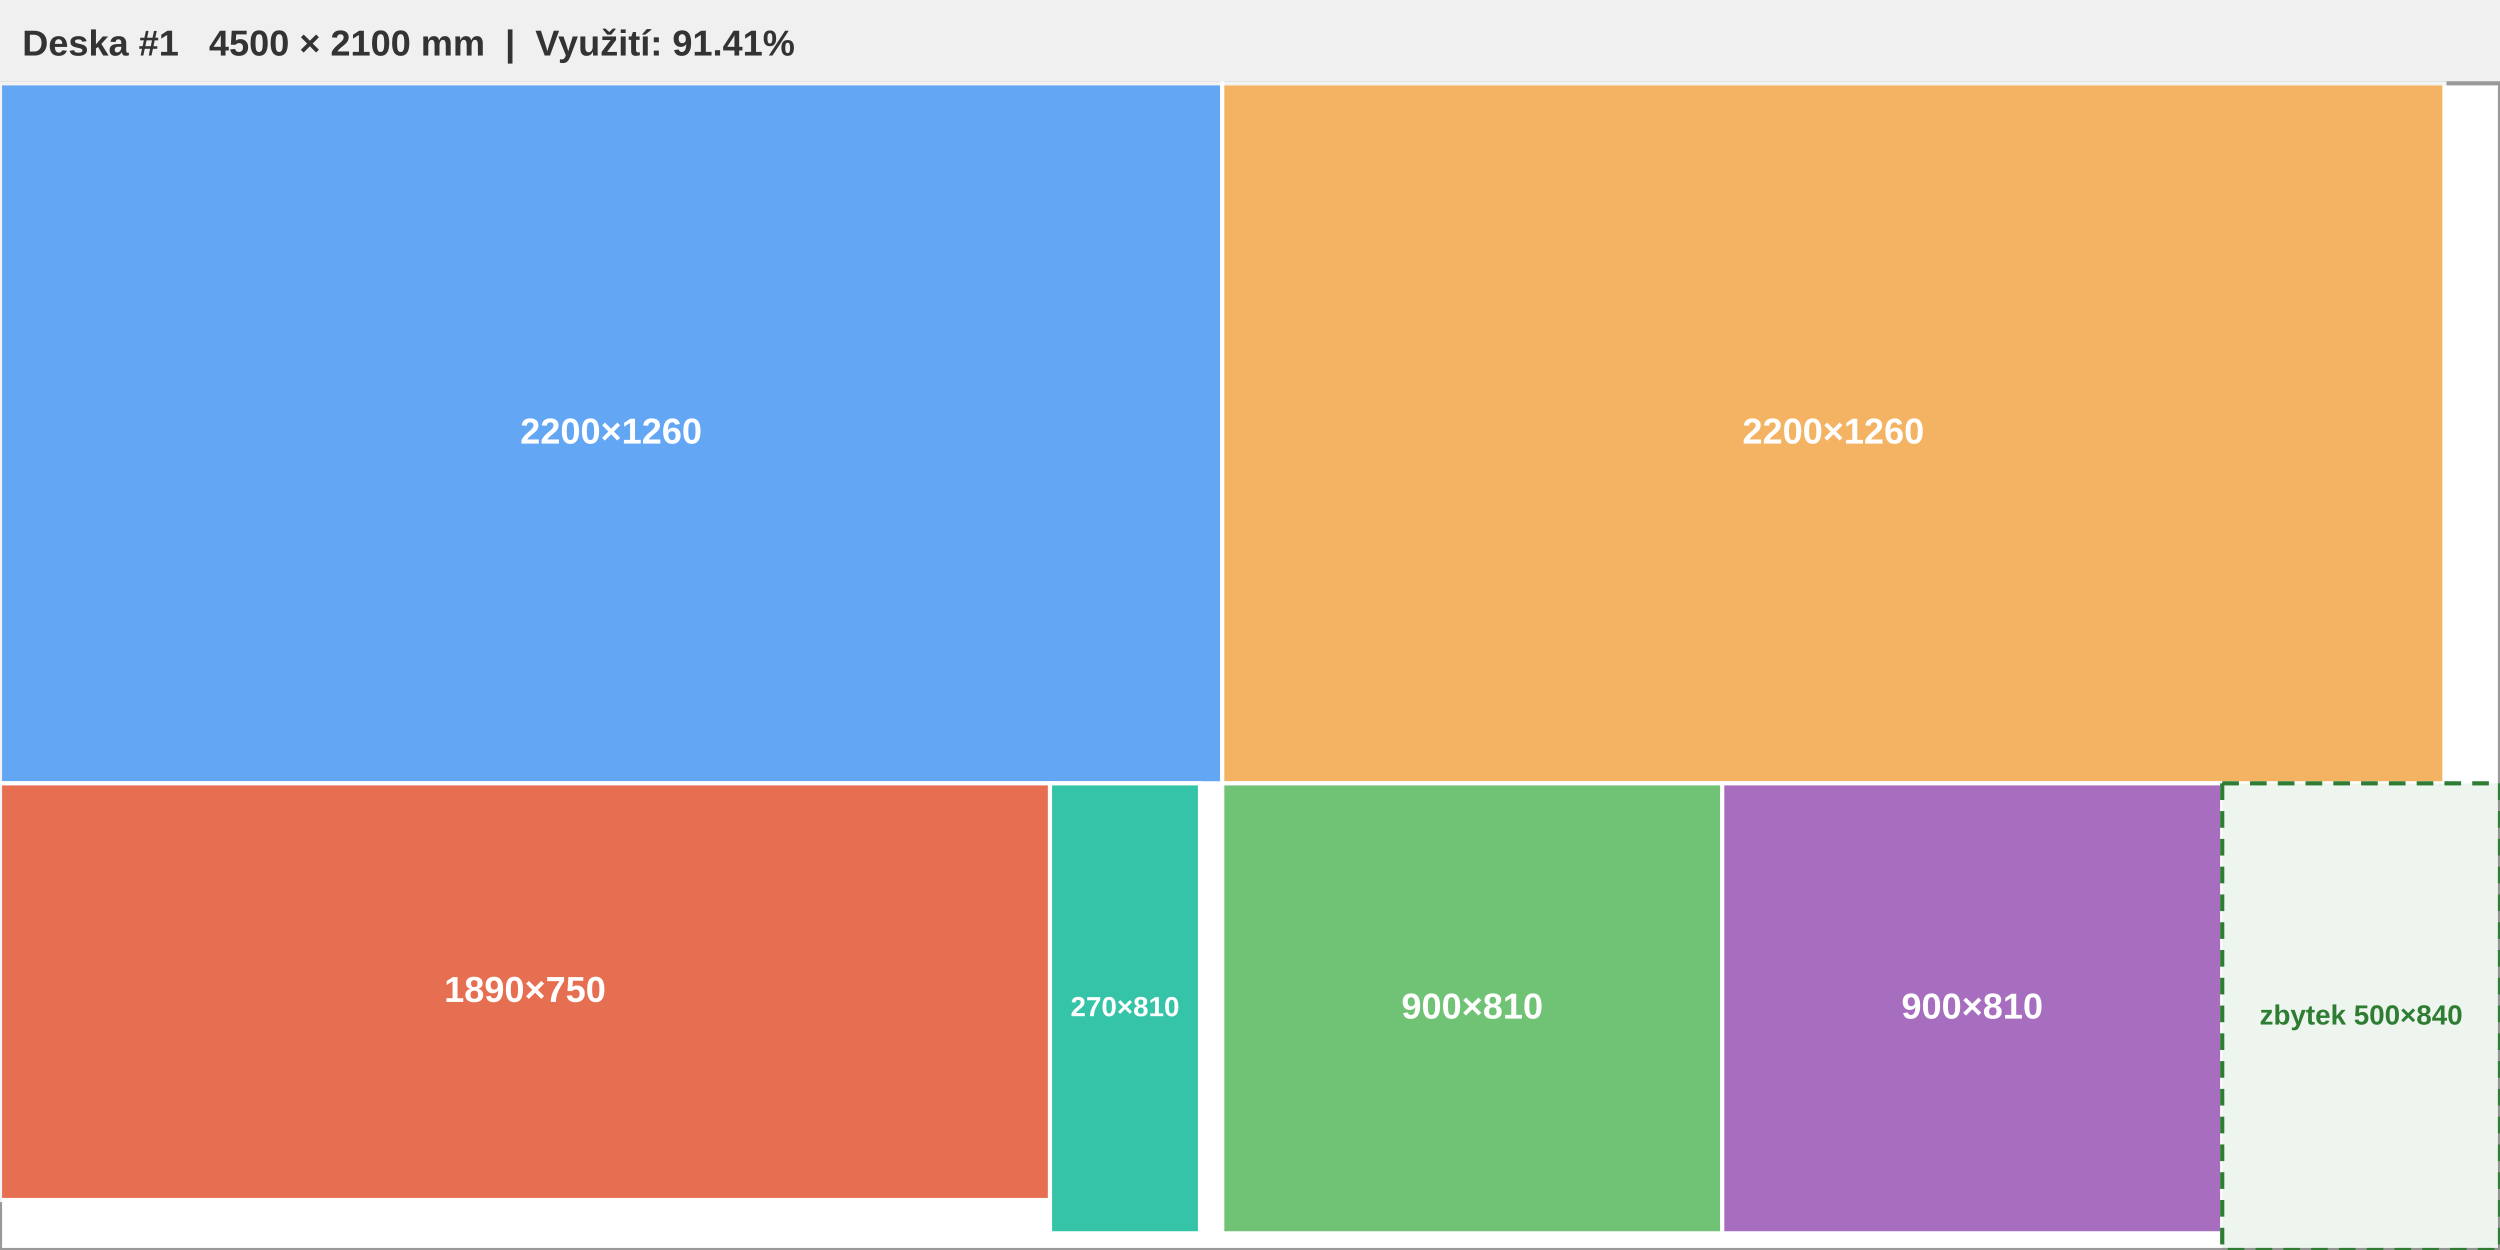
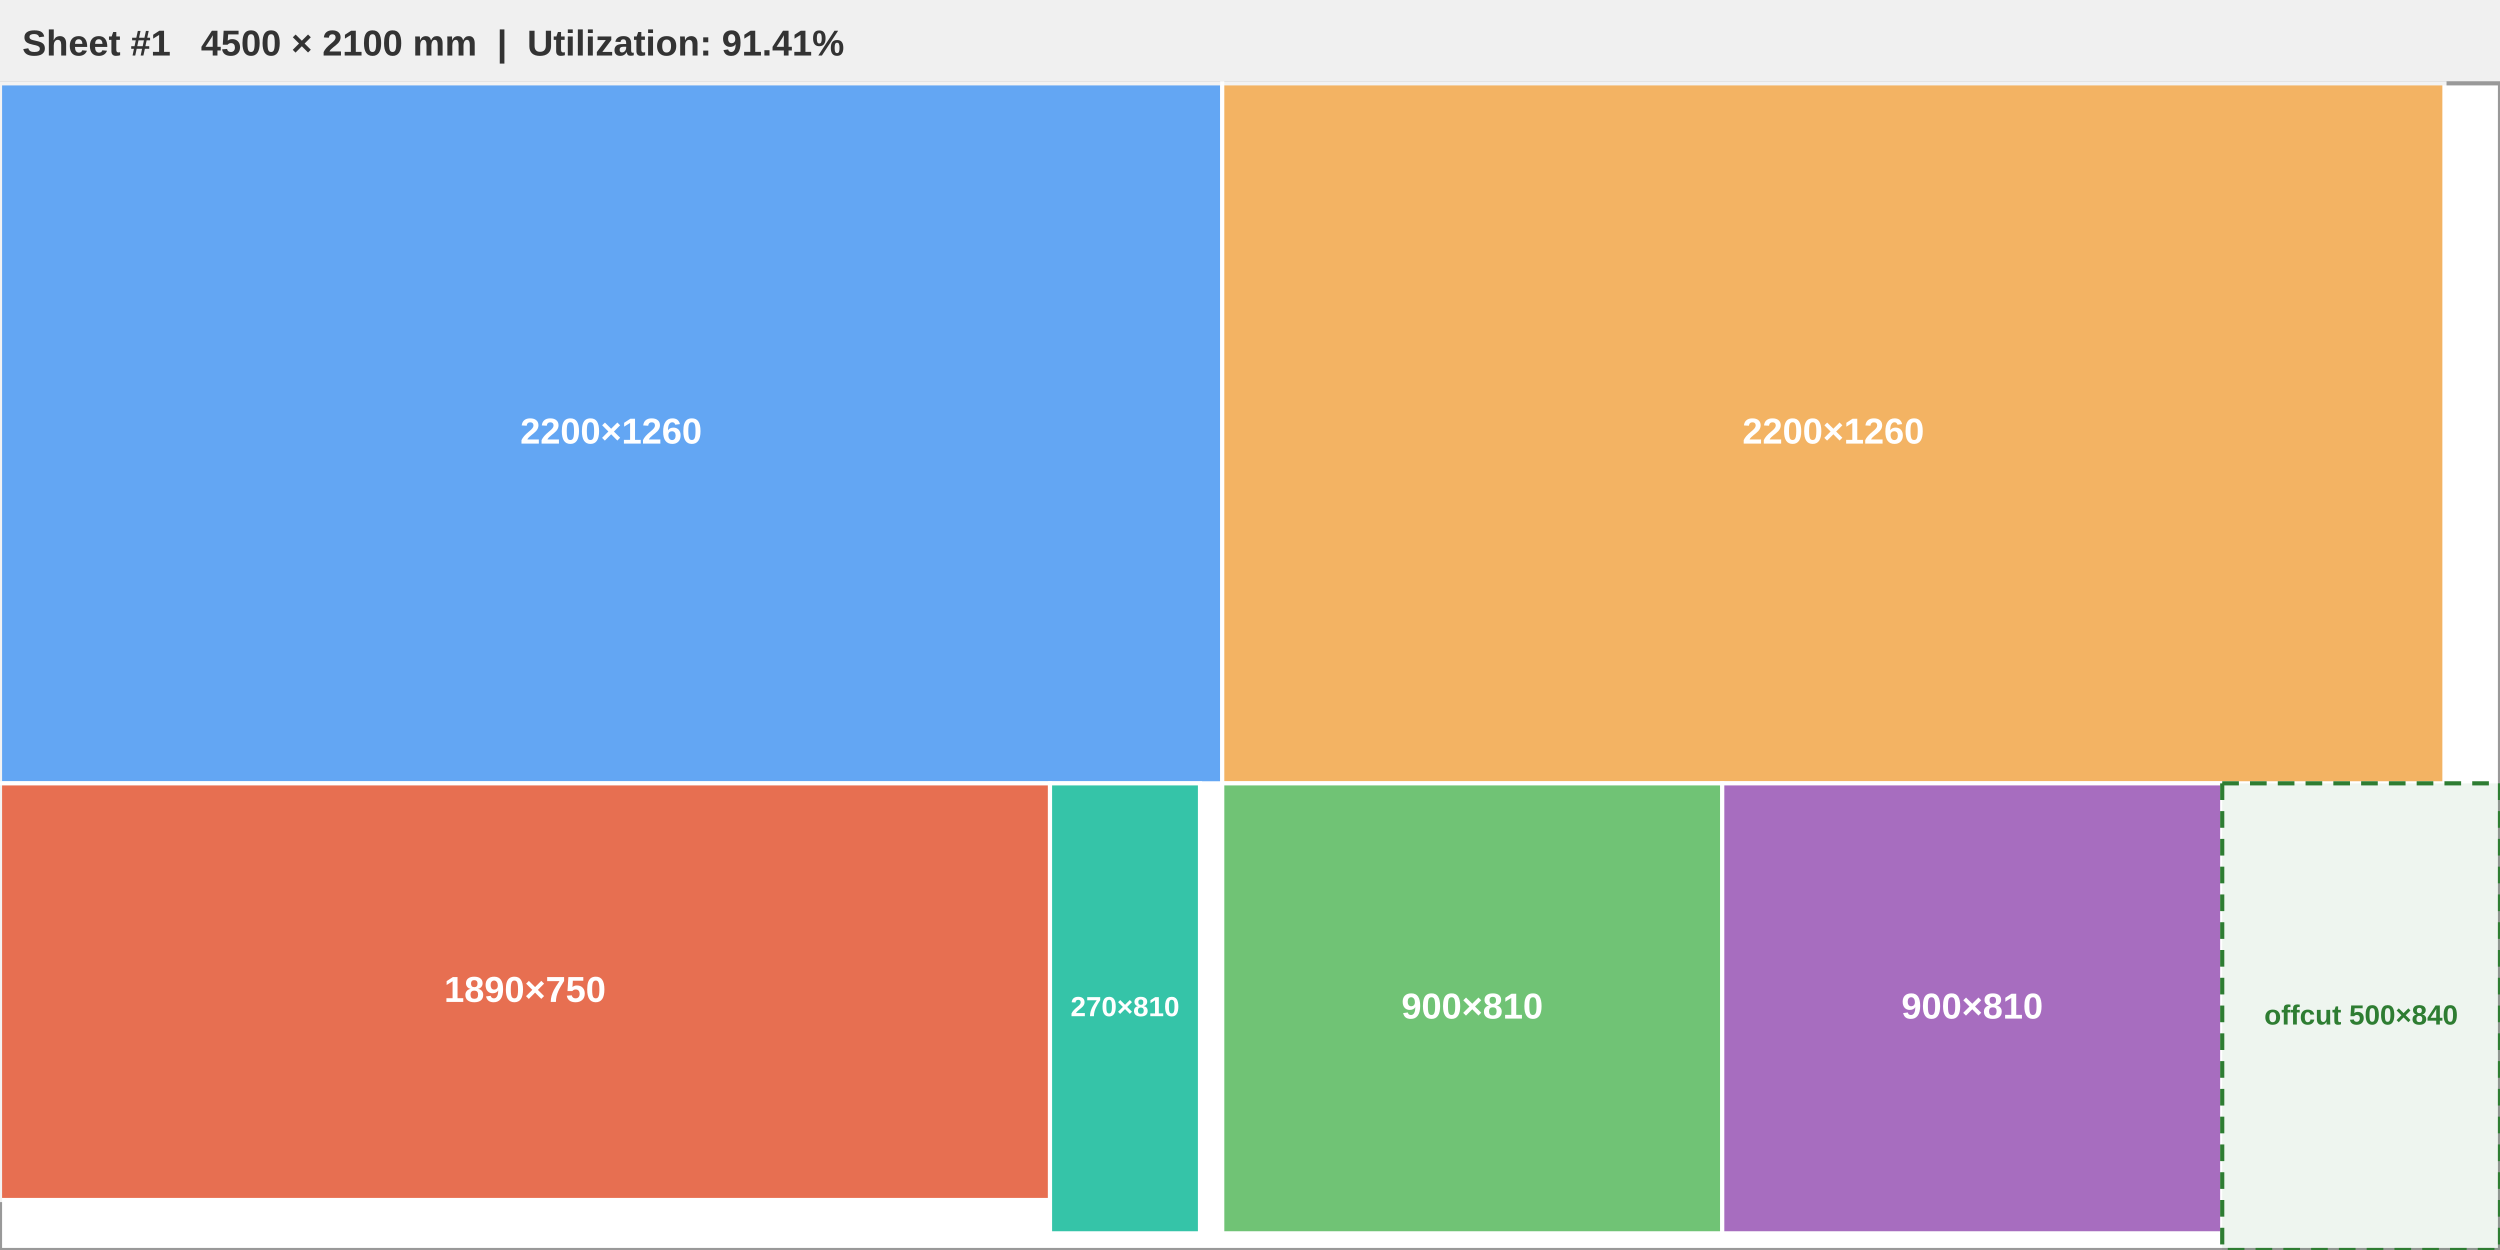
<svg xmlns="http://www.w3.org/2000/svg" width="900" height="450" viewBox="0 0 900 450" preserveAspectRatio="xMidYMid meet" style="background:#f0f0f0;font-family:Arial,sans-serif;">
-   <text x="8" y="20" font-size="13" fill="#333" font-weight="bold">Deska #1   4500 × 2100 mm  |  Využití: 91.41%</text>
+   <text x="8" y="20" font-size="13" fill="#333" font-weight="bold">Sheet #1   4500 × 2100 mm  |  Utilization: 91.41%</text>
  <rect x="0" y="30" width="900" height="420" fill="white" stroke="#999" stroke-width="1.5" />
  <rect x="0" y="30" width="440" height="252" fill="#4E9AF1" stroke="#fff" stroke-width="1.5" opacity="0.88" />
  <text x="220" y="156" font-size="13" fill="#fff" text-anchor="middle" dominant-baseline="middle" font-weight="bold" style="text-shadow:0 1px 2px rgba(0,0,0,.4)">2200×1260</text>
  <rect x="440" y="30" width="440" height="252" fill="#F1A94E" stroke="#fff" stroke-width="1.5" opacity="0.88" />
  <text x="660" y="156" font-size="13" fill="#fff" text-anchor="middle" dominant-baseline="middle" font-weight="bold" style="text-shadow:0 1px 2px rgba(0,0,0,.4)">2200×1260</text>
  <rect x="0" y="282" width="378" height="150" fill="#E45C3A" stroke="#fff" stroke-width="1.5" opacity="0.88" />
  <text x="189" y="357" font-size="13" fill="#fff" text-anchor="middle" dominant-baseline="middle" font-weight="bold" style="text-shadow:0 1px 2px rgba(0,0,0,.4)">1890×750</text>
  <rect x="440" y="282" width="180" height="162" fill="#5DBB63" stroke="#fff" stroke-width="1.5" opacity="0.88" />
  <text x="530" y="363" font-size="13" fill="#fff" text-anchor="middle" dominant-baseline="middle" font-weight="bold" style="text-shadow:0 1px 2px rgba(0,0,0,.4)">900×810</text>
  <rect x="620" y="282" width="180" height="162" fill="#9B59B6" stroke="#fff" stroke-width="1.5" opacity="0.88" />
  <text x="710" y="363" font-size="13" fill="#fff" text-anchor="middle" dominant-baseline="middle" font-weight="bold" style="text-shadow:0 1px 2px rgba(0,0,0,.4)">900×810</text>
  <rect x="378" y="282" width="54" height="162" fill="#1ABC9C" stroke="#fff" stroke-width="1.5" opacity="0.88" />
  <text x="405" y="363" font-size="10" fill="#fff" text-anchor="middle" dominant-baseline="middle" font-weight="bold" style="text-shadow:0 1px 2px rgba(0,0,0,.4)">270×810</text>
  <rect x="800" y="282" width="100" height="168" fill="rgba(46,125,50,0.08)" stroke="#2e7d32" stroke-width="1.5" stroke-dasharray="6,4" />
-   <text x="850" y="366" font-size="10" fill="#2e7d32" text-anchor="middle" dominant-baseline="middle" font-weight="bold">zbytek 500×840</text>
+   <text x="850" y="366" font-size="10" fill="#2e7d32" text-anchor="middle" dominant-baseline="middle" font-weight="bold">offcut 500×840</text>
</svg>
